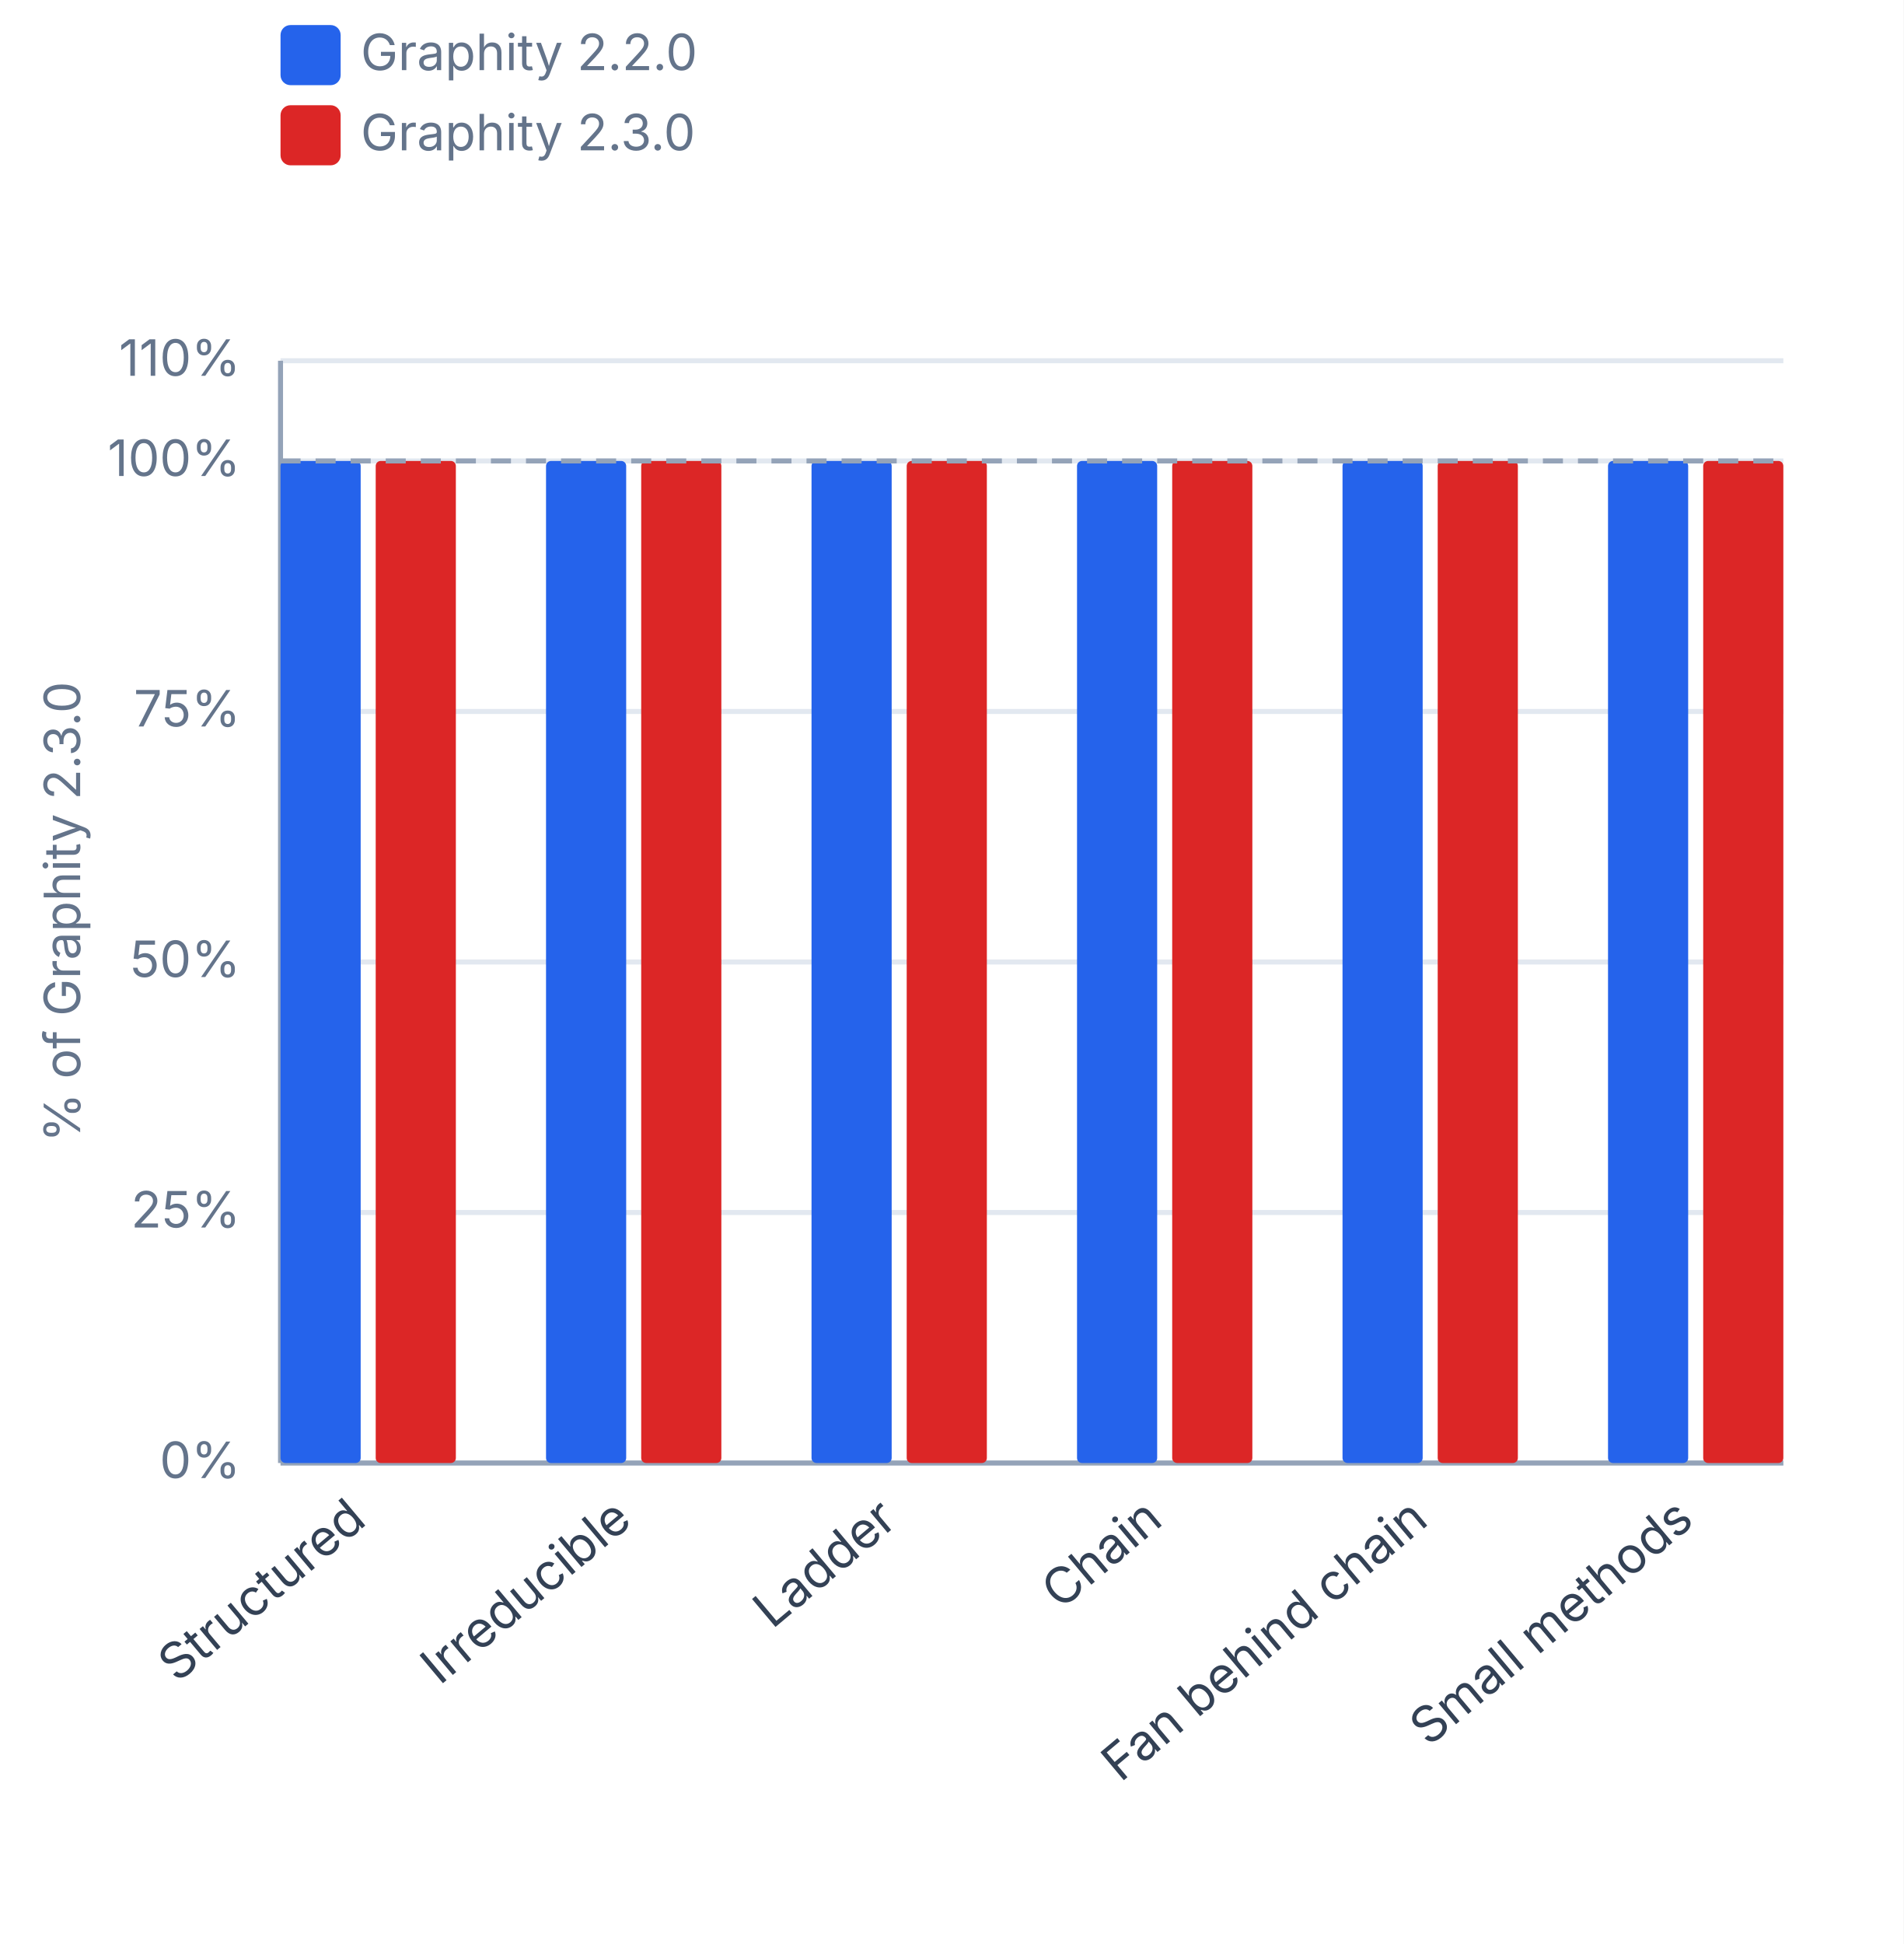
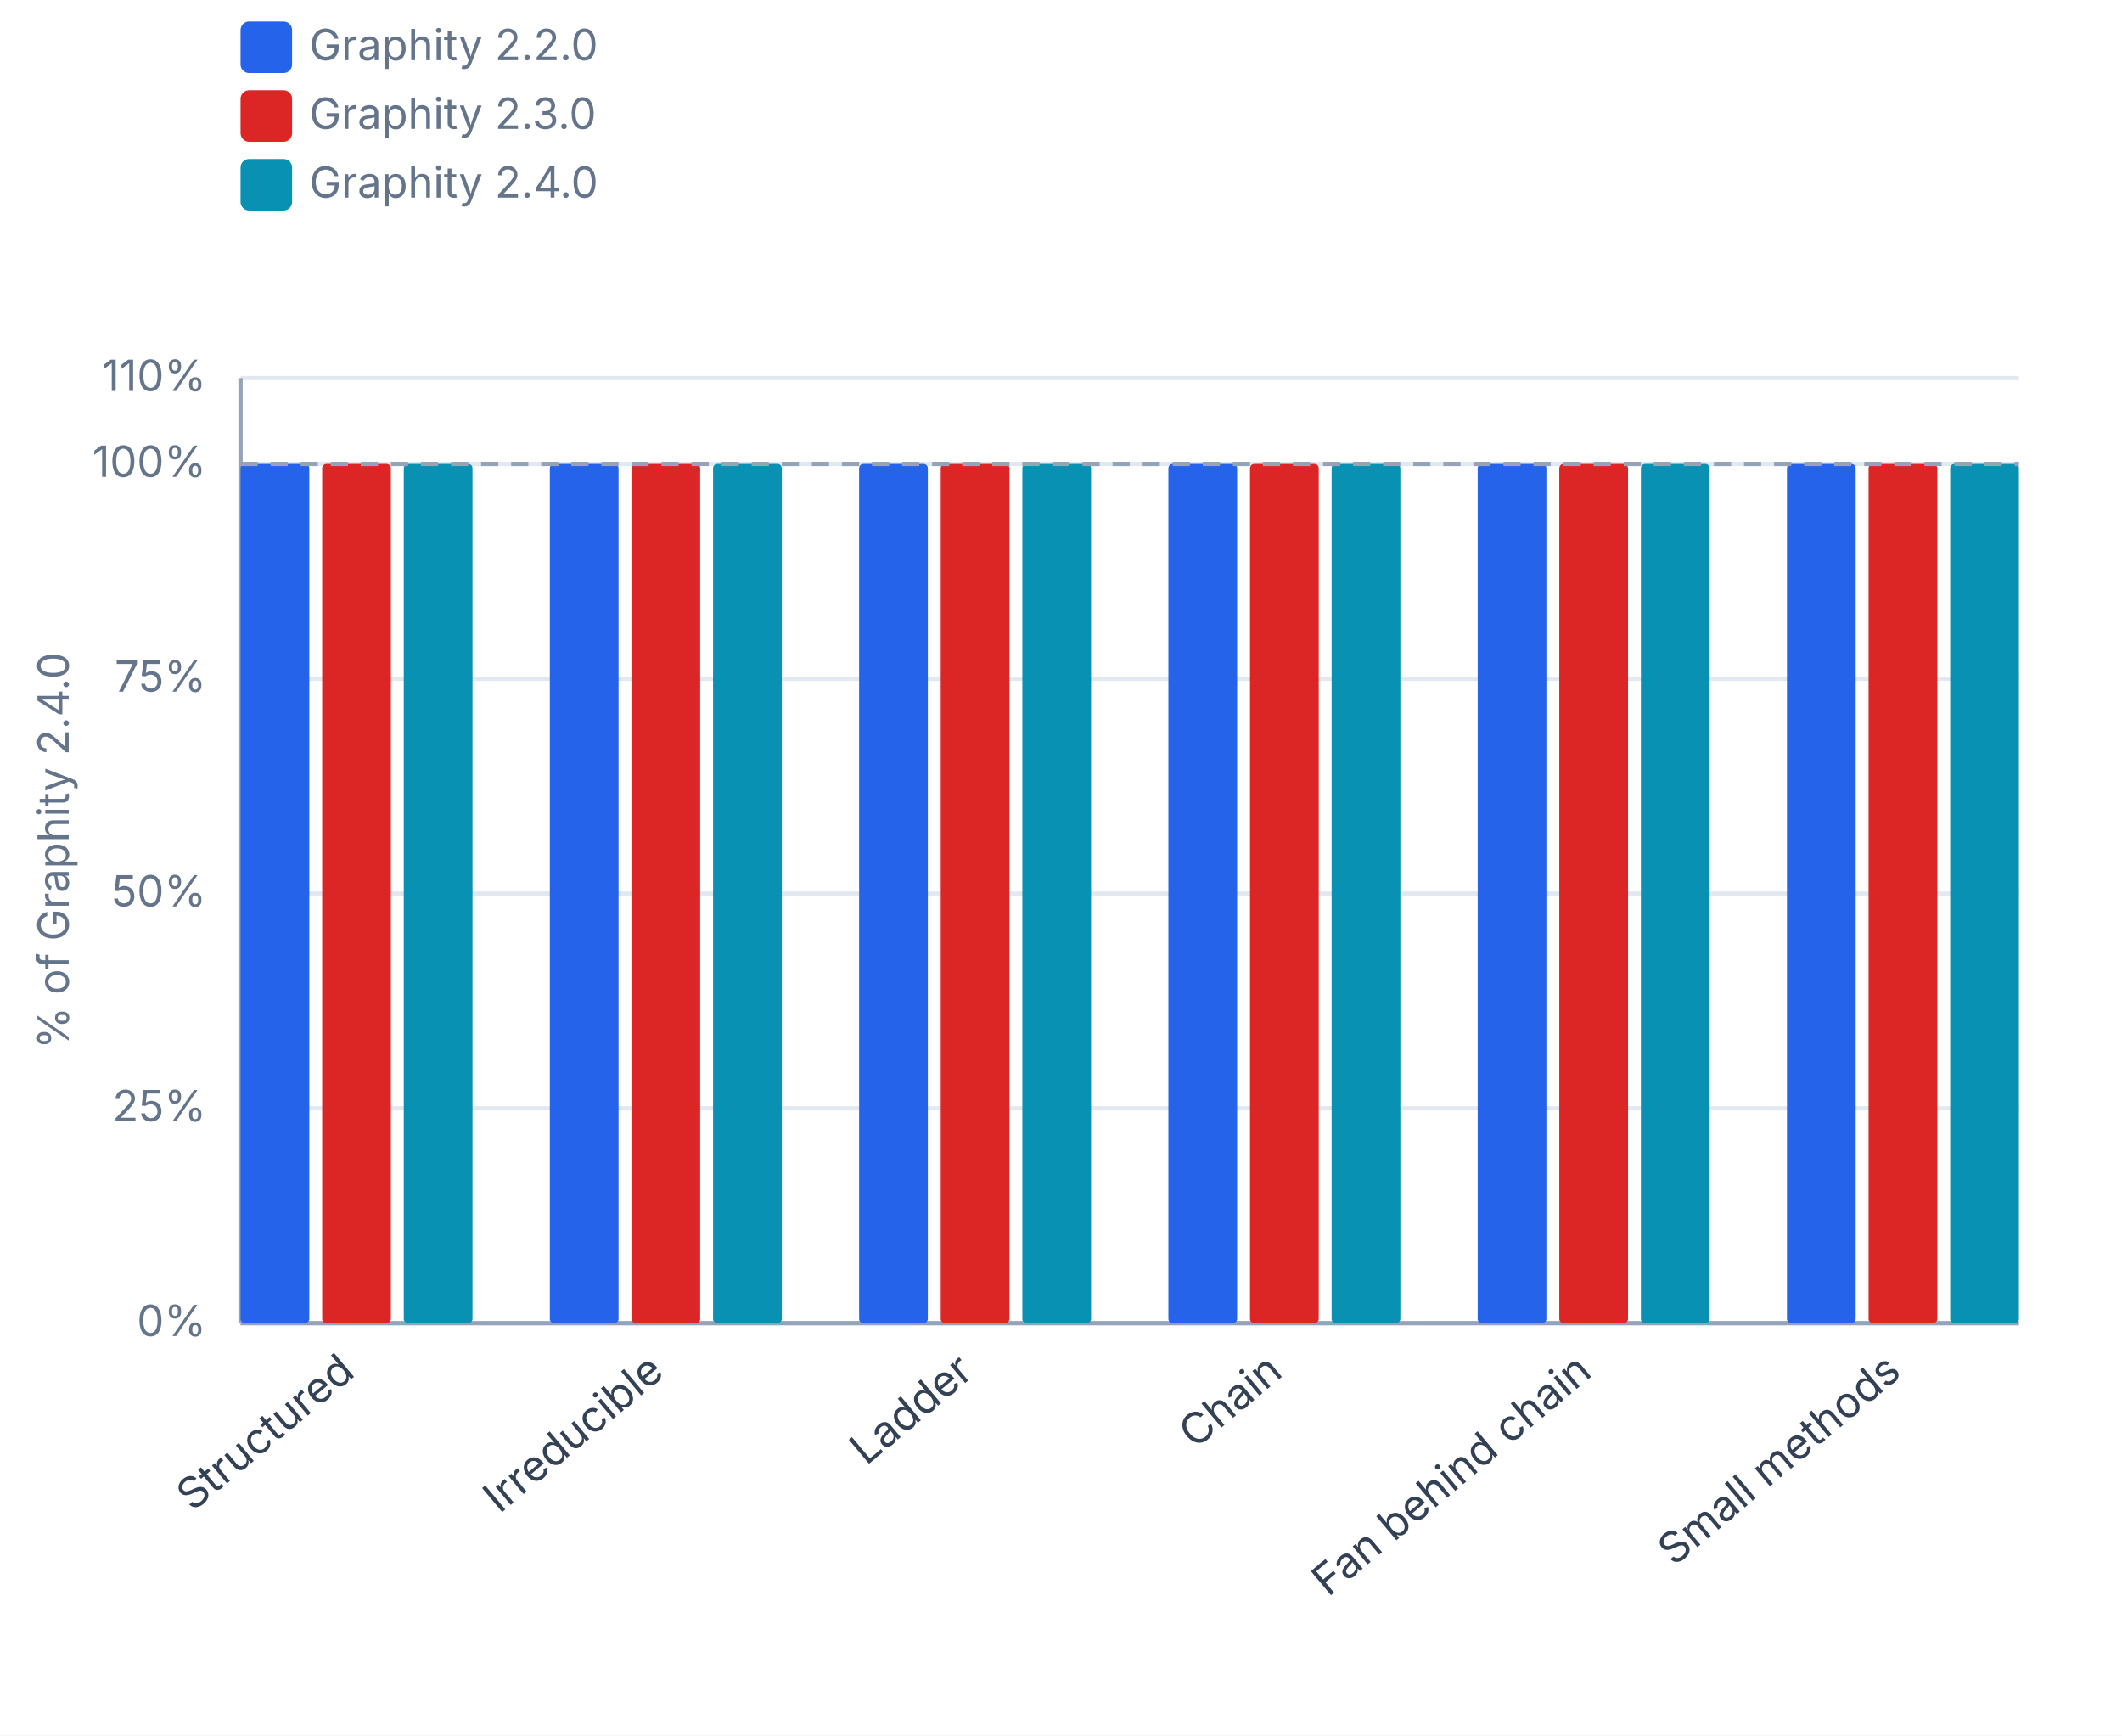
- <svg xmlns="http://www.w3.org/2000/svg" width="380" height="388" viewBox="0 0 380 388" role="img">
+ <svg xmlns="http://www.w3.org/2000/svg" width="494" height="404" viewBox="0 0 494 404" role="img">
  <style>text{font-family:ui-sans-serif,system-ui,-apple-system,Segoe UI,sans-serif;font-size:11px;fill:#334155}.axis{stroke:#94a3b8;stroke-width:1;fill:none}.grid{stroke:#e2e8f0;stroke-width:1}.ylabel{fill:#64748b;font-size:10px}.tick{fill:#64748b;font-size:10px}.xlabel{font-size:10px}</style>
-   <rect x="0" y="0" width="380" height="388" fill="#ffffff" />
+   <rect x="0" y="0" width="494" height="404" fill="#ffffff" />
  <rect x="56" y="5" width="12" height="12" rx="2" fill="#2563eb" />
  <text x="72" y="14" class="tick">Graphity 2.2.0</text>
  <rect x="56" y="21" width="12" height="12" rx="2" fill="#dc2626" />
  <text x="72" y="30" class="tick">Graphity 2.3.0</text>
-   <line class="grid" x1="56" y1="292.0" x2="356" y2="292.0" />
-   <text class="tick" x="48" y="295.0" text-anchor="end">0%</text>
-   <line class="grid" x1="56" y1="242.0" x2="356" y2="242.0" />
-   <text class="tick" x="48" y="245.0" text-anchor="end">25%</text>
-   <line class="grid" x1="56" y1="192.0" x2="356" y2="192.0" />
-   <text class="tick" x="48" y="195.0" text-anchor="end">50%</text>
-   <line class="grid" x1="56" y1="142.0" x2="356" y2="142.0" />
-   <text class="tick" x="48" y="145.0" text-anchor="end">75%</text>
-   <line class="grid" x1="56" y1="92.0" x2="356" y2="92.0" />
-   <text class="tick" x="48" y="95.0" text-anchor="end">100%</text>
-   <line class="grid" x1="56" y1="72.0" x2="356" y2="72.0" />
-   <text class="tick" x="48" y="75.0" text-anchor="end">110%</text>
-   <line class="axis" x1="56" y1="72" x2="56" y2="292" />
-   <line class="axis" x1="56" y1="292" x2="356" y2="292" />
-   <text class="ylabel" x="16" y="182.0" text-anchor="middle" transform="rotate(-90 16 182.0)">% of Graphity 2.3.0</text>
-   <text class="xlabel" x="73.5" y="304.0" text-anchor="end" transform="rotate(-40 73.5 304.0)">Structured</text>
-   <rect x="56.0" y="92.0" width="16" height="200.0" fill="#2563eb" rx="1" />
-   <rect x="75.0" y="92.0" width="16" height="200.0" fill="#dc2626" rx="1" />
-   <text class="xlabel" x="126.5" y="304.0" text-anchor="end" transform="rotate(-40 126.5 304.0)">Irreducible</text>
-   <rect x="109.0" y="92.0" width="16" height="200.0" fill="#2563eb" rx="1" />
-   <rect x="128.0" y="92.0" width="16" height="200.0" fill="#dc2626" rx="1" />
-   <text class="xlabel" x="179.5" y="304.0" text-anchor="end" transform="rotate(-40 179.5 304.0)">Ladder</text>
-   <rect x="162.0" y="92.0" width="16" height="200.0" fill="#2563eb" rx="1" />
-   <rect x="181.0" y="92.0" width="16" height="200.0" fill="#dc2626" rx="1" />
-   <text class="xlabel" x="232.5" y="304.0" text-anchor="end" transform="rotate(-40 232.5 304.0)">Chain</text>
-   <rect x="215.0" y="92.0" width="16" height="200.0" fill="#2563eb" rx="1" />
-   <rect x="234.0" y="92.0" width="16" height="200.0" fill="#dc2626" rx="1" />
-   <text class="xlabel" x="285.5" y="304.0" text-anchor="end" transform="rotate(-40 285.5 304.0)">Fan behind chain</text>
-   <rect x="268.0" y="92.0" width="16" height="200.0" fill="#2563eb" rx="1" />
-   <rect x="287.0" y="92.0" width="16" height="200.0" fill="#dc2626" rx="1" />
-   <text class="xlabel" x="338.5" y="304.0" text-anchor="end" transform="rotate(-40 338.5 304.0)">Small methods</text>
-   <rect x="321.0" y="92.0" width="16" height="200.0" fill="#2563eb" rx="1" />
-   <rect x="340.0" y="92.0" width="16" height="200.0" fill="#dc2626" rx="1" />
-   <line x1="56" y1="92.0" x2="356" y2="92.0" stroke="#94a3b8" stroke-width="1" stroke-dasharray="4 3" />
+   <rect x="56" y="37" width="12" height="12" rx="2" fill="#0891b2" />
+   <text x="72" y="46" class="tick">Graphity 2.4.0</text>
+   <line class="grid" x1="56" y1="308.0" x2="470" y2="308.0" />
+   <text class="tick" x="48" y="311.0" text-anchor="end">0%</text>
+   <line class="grid" x1="56" y1="258.0" x2="470" y2="258.0" />
+   <text class="tick" x="48" y="261.0" text-anchor="end">25%</text>
+   <line class="grid" x1="56" y1="208.0" x2="470" y2="208.0" />
+   <text class="tick" x="48" y="211.0" text-anchor="end">50%</text>
+   <line class="grid" x1="56" y1="158.0" x2="470" y2="158.0" />
+   <text class="tick" x="48" y="161.0" text-anchor="end">75%</text>
+   <line class="grid" x1="56" y1="108.0" x2="470" y2="108.0" />
+   <text class="tick" x="48" y="111.0" text-anchor="end">100%</text>
+   <line class="grid" x1="56" y1="88.0" x2="470" y2="88.0" />
+   <text class="tick" x="48" y="91.0" text-anchor="end">110%</text>
+   <line class="axis" x1="56" y1="88" x2="56" y2="308" />
+   <line class="axis" x1="56" y1="308" x2="470" y2="308" />
+   <text class="ylabel" x="16" y="198.0" text-anchor="middle" transform="rotate(-90 16 198.0)">% of Graphity 2.4.0</text>
+   <text class="xlabel" x="83.0" y="320.0" text-anchor="end" transform="rotate(-40 83.0 320.0)">Structured</text>
+   <rect x="56.0" y="108.0" width="16" height="200.0" fill="#2563eb" rx="1" />
+   <rect x="75.0" y="108.0" width="16" height="200.0" fill="#dc2626" rx="1" />
+   <rect x="94.0" y="108.0" width="16" height="200.0" fill="#0891b2" rx="1" />
+   <text class="xlabel" x="155.0" y="320.0" text-anchor="end" transform="rotate(-40 155.0 320.0)">Irreducible</text>
+   <rect x="128.0" y="108.0" width="16" height="200.0" fill="#2563eb" rx="1" />
+   <rect x="147.0" y="108.0" width="16" height="200.0" fill="#dc2626" rx="1" />
+   <rect x="166.0" y="108.0" width="16" height="200.0" fill="#0891b2" rx="1" />
+   <text class="xlabel" x="227.0" y="320.0" text-anchor="end" transform="rotate(-40 227.0 320.0)">Ladder</text>
+   <rect x="200.0" y="108.0" width="16" height="200.0" fill="#2563eb" rx="1" />
+   <rect x="219.0" y="108.0" width="16" height="200.0" fill="#dc2626" rx="1" />
+   <rect x="238.0" y="108.0" width="16" height="200.0" fill="#0891b2" rx="1" />
+   <text class="xlabel" x="299.0" y="320.0" text-anchor="end" transform="rotate(-40 299.0 320.0)">Chain</text>
+   <rect x="272.0" y="108.0" width="16" height="200.0" fill="#2563eb" rx="1" />
+   <rect x="291.0" y="108.0" width="16" height="200.0" fill="#dc2626" rx="1" />
+   <rect x="310.0" y="108.0" width="16" height="200.0" fill="#0891b2" rx="1" />
+   <text class="xlabel" x="371.0" y="320.0" text-anchor="end" transform="rotate(-40 371.0 320.0)">Fan behind chain</text>
+   <rect x="344.0" y="108.0" width="16" height="200.0" fill="#2563eb" rx="1" />
+   <rect x="363.0" y="108.0" width="16" height="200.0" fill="#dc2626" rx="1" />
+   <rect x="382.0" y="108.0" width="16" height="200.0" fill="#0891b2" rx="1" />
+   <text class="xlabel" x="443.0" y="320.0" text-anchor="end" transform="rotate(-40 443.0 320.0)">Small methods</text>
+   <rect x="416.0" y="108.0" width="16" height="200.0" fill="#2563eb" rx="1" />
+   <rect x="435.0" y="108.0" width="16" height="200.0" fill="#dc2626" rx="1" />
+   <rect x="454.0" y="108.0" width="16" height="200.0" fill="#0891b2" rx="1" />
+   <line x1="56" y1="108.0" x2="470" y2="108.0" stroke="#94a3b8" stroke-width="1" stroke-dasharray="4 3" />
</svg>
